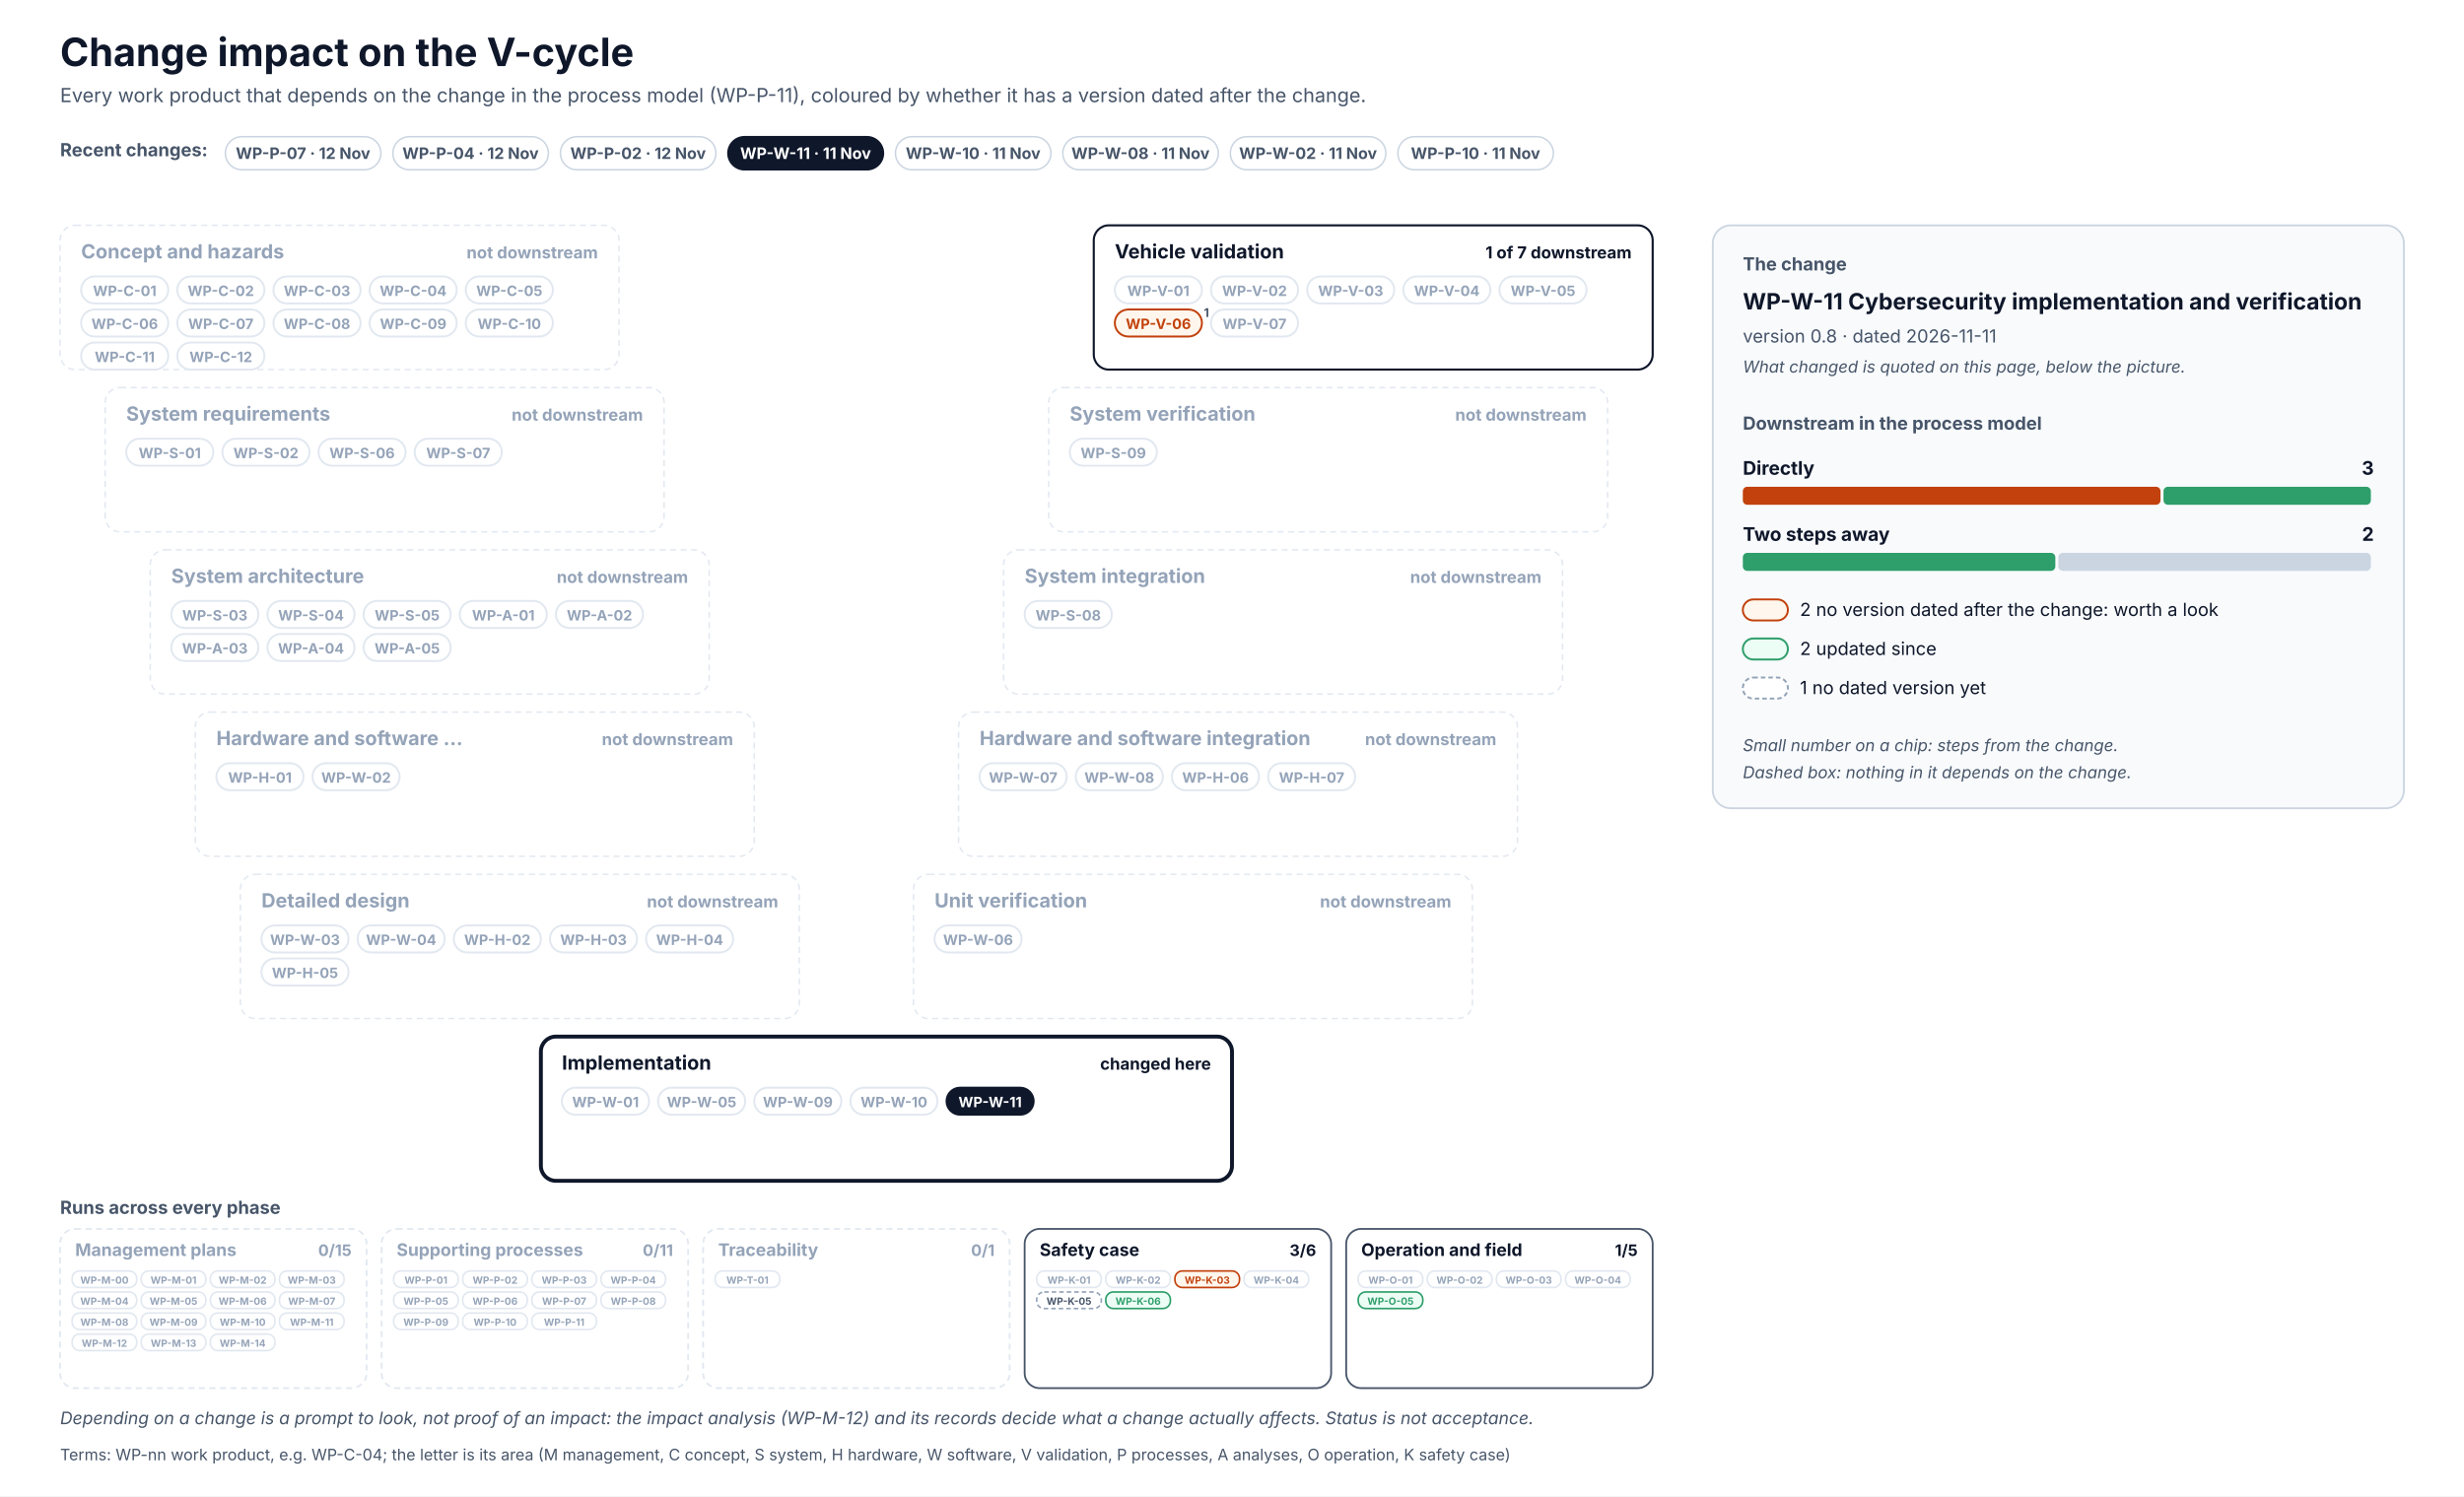
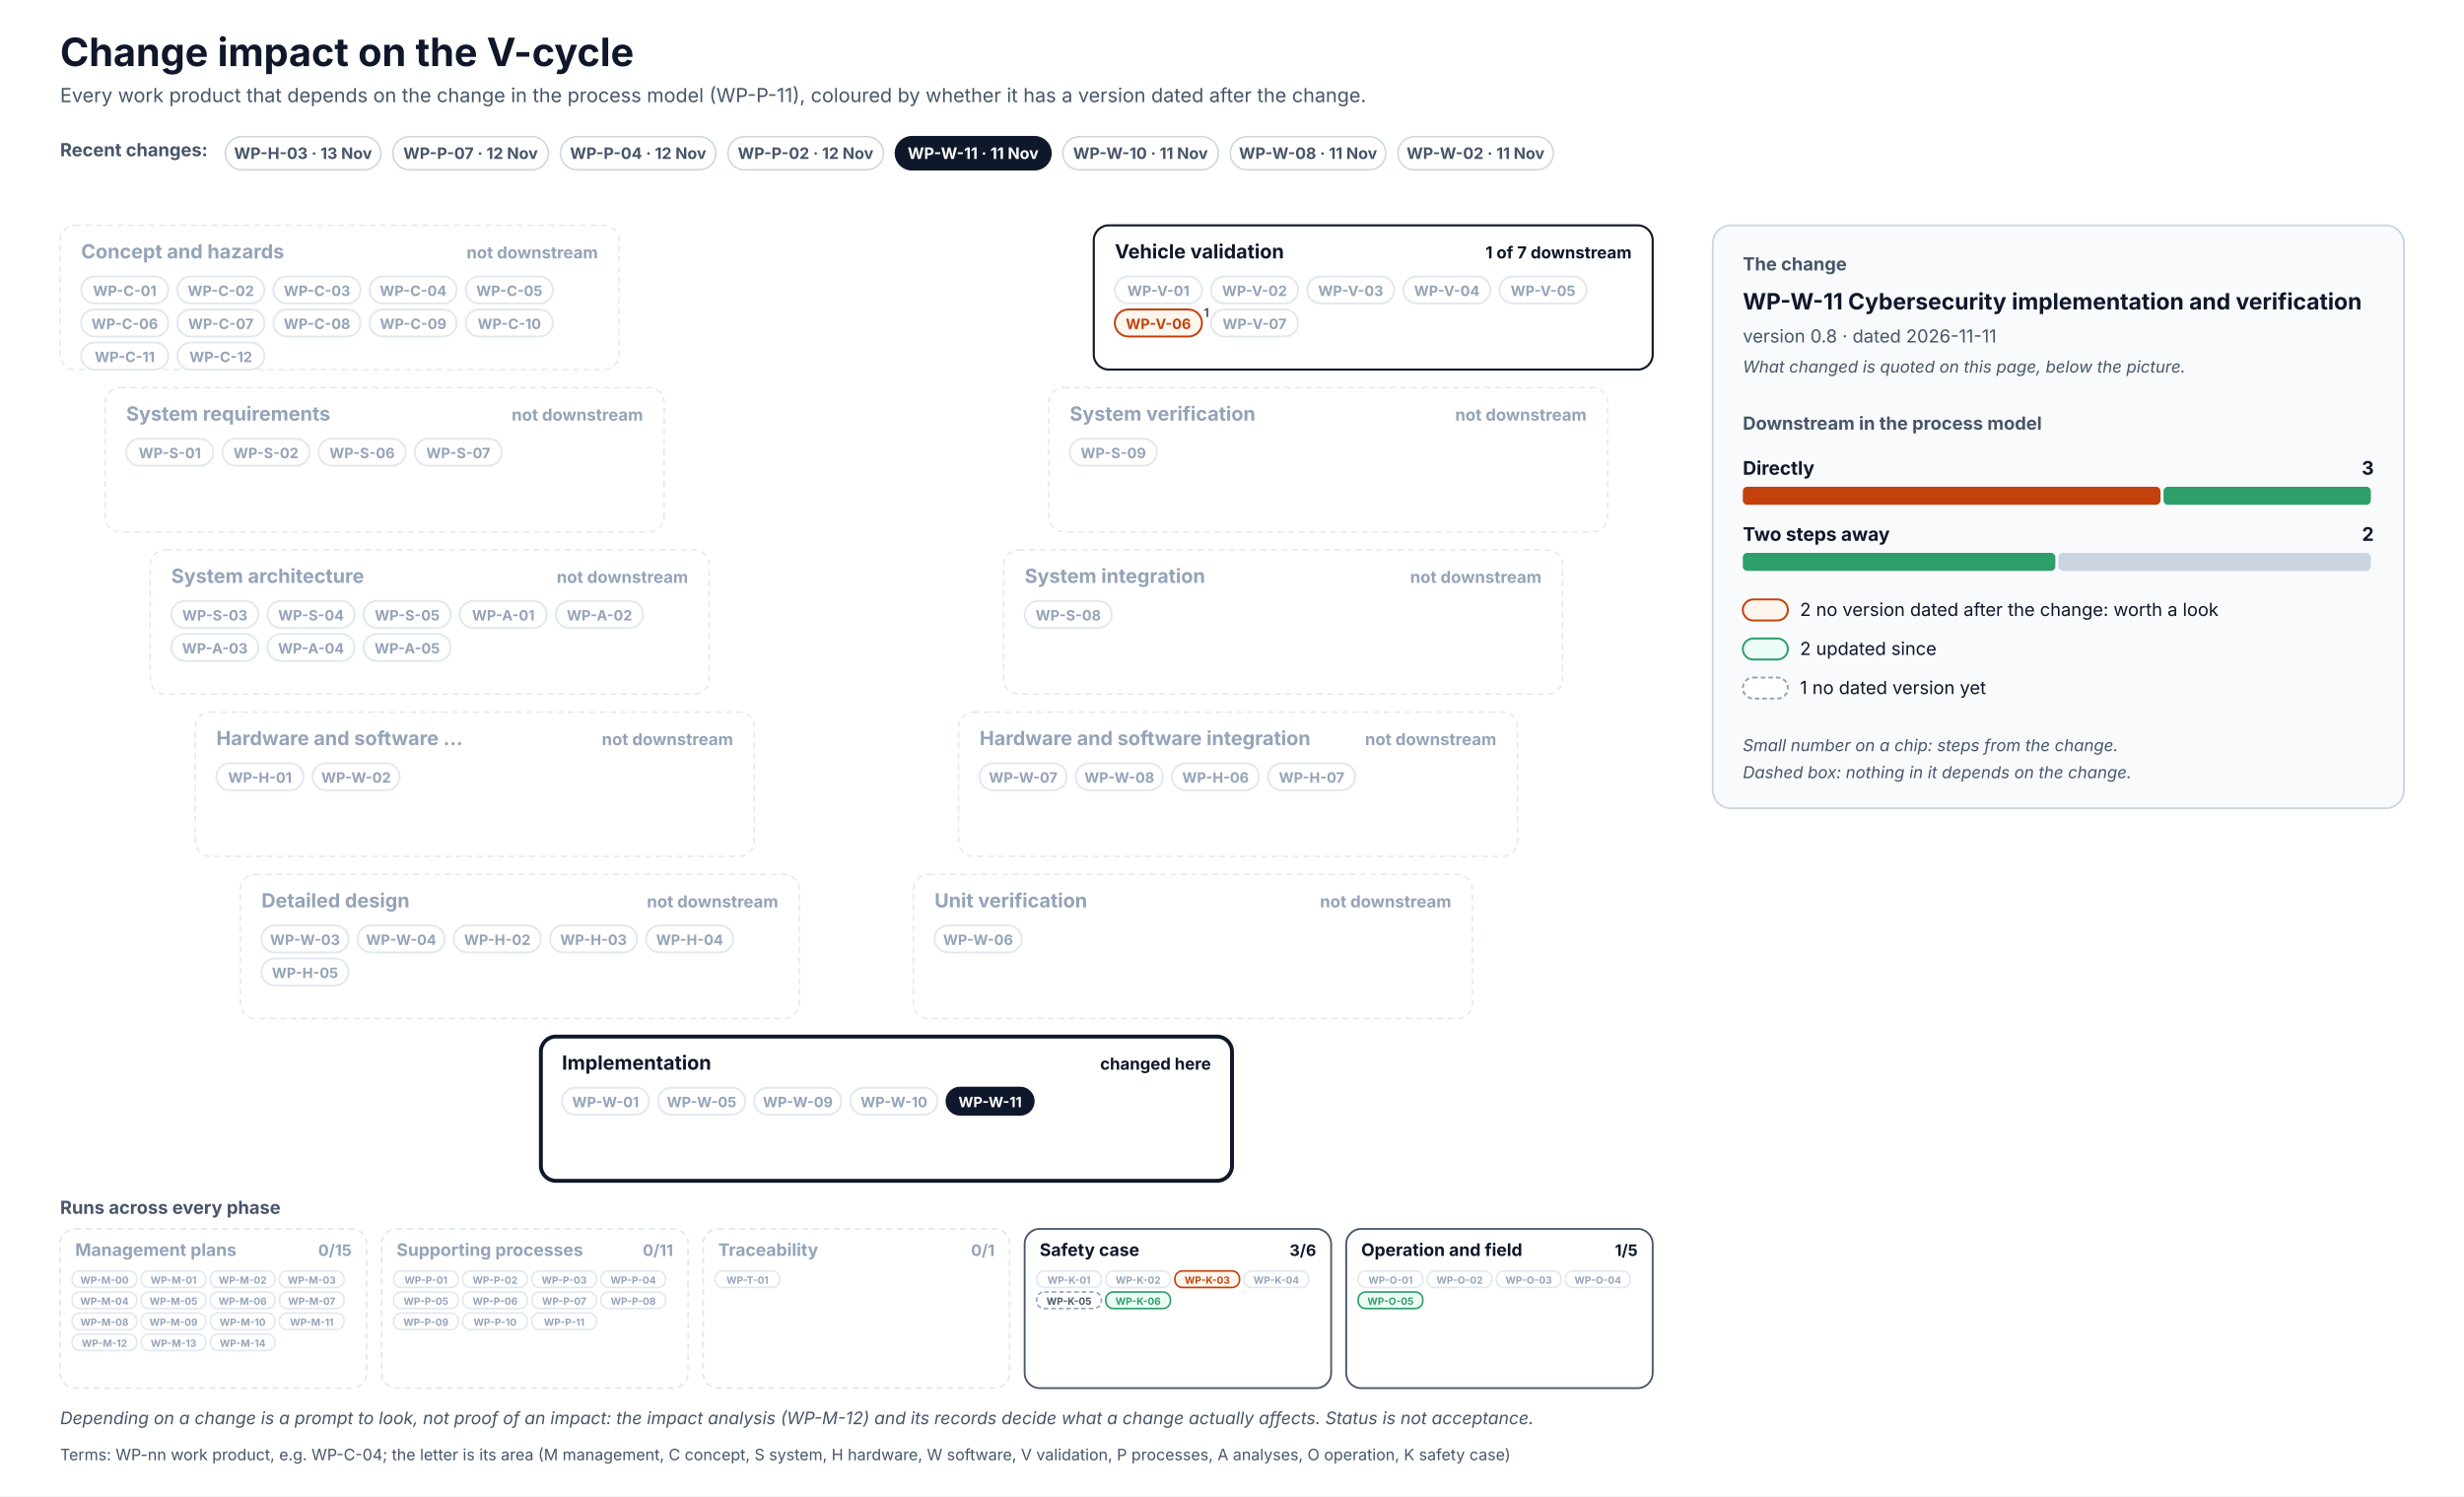
<svg xmlns="http://www.w3.org/2000/svg" width="1640" height="996" viewBox="0 0 1640 996" font-family="Inter, 'Segoe UI', Helvetica, Arial, sans-serif" role="img">
  <defs>
    <pattern id="hatch" patternUnits="userSpaceOnUse" width="6" height="6" patternTransform="rotate(45)">
      <rect width="6" height="6" fill="#F1F5F9" />
      <line x1="0" y1="0" x2="0" y2="6" stroke="#CBD5E1" stroke-width="2" />
    </pattern>
  </defs>
  <rect x="0" y="0" width="1640" height="996" rx="0" fill="#FFFFFF" stroke="none" stroke-width="0" />
  <text x="40" y="44" font-size="26" fill="#0F172A" font-weight="700">Change impact on the V-cycle</text>
  <text x="40" y="68" font-size="13" fill="#475569">Every work product that depends on the change in the process model (WP-P-11), coloured by whether it has a version dated after the change.</text>
  <text x="40" y="104" font-size="12" fill="#475569" font-weight="700">Recent changes:</text>
  <g transform="translate(150,91)">
    <rect x="0" y="0" width="103.5" height="22" rx="11.0" fill="#FFFFFF" stroke="#CBD5E1" stroke-width="1" />
+     <text x="51.7" y="14.8" font-size="10.5" fill="#475569" font-weight="700" text-anchor="middle">WP-H-03 · 13 Nov</text>
+   </g>
+   <g transform="translate(261.5,91)">
+     <rect x="0" y="0" width="103.5" height="22" rx="11.0" fill="#FFFFFF" stroke="#CBD5E1" stroke-width="1" />
    <text x="51.7" y="14.8" font-size="10.5" fill="#475569" font-weight="700" text-anchor="middle">WP-P-07 · 12 Nov</text>
  </g>
-   <g transform="translate(261.5,91)">
+   <g transform="translate(373,91)">
    <rect x="0" y="0" width="103.5" height="22" rx="11.0" fill="#FFFFFF" stroke="#CBD5E1" stroke-width="1" />
    <text x="51.7" y="14.8" font-size="10.5" fill="#475569" font-weight="700" text-anchor="middle">WP-P-04 · 12 Nov</text>
  </g>
-   <g transform="translate(373,91)">
+   <g transform="translate(484.5,91)">
    <rect x="0" y="0" width="103.5" height="22" rx="11.0" fill="#FFFFFF" stroke="#CBD5E1" stroke-width="1" />
    <text x="51.7" y="14.8" font-size="10.5" fill="#475569" font-weight="700" text-anchor="middle">WP-P-02 · 12 Nov</text>
  </g>
-   <g transform="translate(484.5,91)">
+   <g transform="translate(596,91)">
    <rect x="0" y="0" width="103.5" height="22" rx="11.0" fill="#0F172A" stroke="#0F172A" stroke-width="1" />
    <text x="51.7" y="14.8" font-size="10.5" fill="#FFFFFF" font-weight="700" text-anchor="middle">WP-W-11 · 11 Nov</text>
  </g>
-   <g transform="translate(596,91)">
+   <g transform="translate(707.4,91)">
    <rect x="0" y="0" width="103.5" height="22" rx="11.0" fill="#FFFFFF" stroke="#CBD5E1" stroke-width="1" />
    <text x="51.7" y="14.8" font-size="10.5" fill="#475569" font-weight="700" text-anchor="middle">WP-W-10 · 11 Nov</text>
  </g>
-   <g transform="translate(707.4,91)">
+   <g transform="translate(818.9,91)">
    <rect x="0" y="0" width="103.5" height="22" rx="11.0" fill="#FFFFFF" stroke="#CBD5E1" stroke-width="1" />
    <text x="51.7" y="14.8" font-size="10.5" fill="#475569" font-weight="700" text-anchor="middle">WP-W-08 · 11 Nov</text>
  </g>
-   <g transform="translate(818.9,91)">
+   <g transform="translate(930.4,91)">
    <rect x="0" y="0" width="103.5" height="22" rx="11.0" fill="#FFFFFF" stroke="#CBD5E1" stroke-width="1" />
    <text x="51.7" y="14.8" font-size="10.5" fill="#475569" font-weight="700" text-anchor="middle">WP-W-02 · 11 Nov</text>
-   </g>
-   <g transform="translate(930.4,91)">
-     <rect x="0" y="0" width="103.5" height="22" rx="11.0" fill="#FFFFFF" stroke="#CBD5E1" stroke-width="1" />
-     <text x="51.7" y="14.8" font-size="10.5" fill="#475569" font-weight="700" text-anchor="middle">WP-P-10 · 11 Nov</text>
  </g>
  <rect x="40" y="150" width="372" height="96" rx="10" fill="#FFFFFF" stroke="#E2E8F0" stroke-width="1" stroke-dasharray="4 3" />
  <text x="54" y="172" font-size="13" fill="#94A3B8" font-weight="700">Concept and hazards</text>
  <text x="398" y="172" font-size="11" fill="#94A3B8" font-weight="700" text-anchor="end">not downstream</text>
  <rect x="54" y="184" width="58" height="18" rx="9.0" fill="#FFFFFF" stroke="#E2E8F0" stroke-width="1.3" />
  <text x="83" y="197" font-size="9.5" fill="#94A3B8" font-weight="700" text-anchor="middle">WP-C-01</text>
  <rect x="118" y="184" width="58" height="18" rx="9.0" fill="#FFFFFF" stroke="#E2E8F0" stroke-width="1.3" />
  <text x="147" y="197" font-size="9.5" fill="#94A3B8" font-weight="700" text-anchor="middle">WP-C-02</text>
  <rect x="182" y="184" width="58" height="18" rx="9.0" fill="#FFFFFF" stroke="#E2E8F0" stroke-width="1.3" />
  <text x="211" y="197" font-size="9.5" fill="#94A3B8" font-weight="700" text-anchor="middle">WP-C-03</text>
  <rect x="246" y="184" width="58" height="18" rx="9.0" fill="#FFFFFF" stroke="#E2E8F0" stroke-width="1.3" />
  <text x="275" y="197" font-size="9.5" fill="#94A3B8" font-weight="700" text-anchor="middle">WP-C-04</text>
  <rect x="310" y="184" width="58" height="18" rx="9.0" fill="#FFFFFF" stroke="#E2E8F0" stroke-width="1.3" />
  <text x="339" y="197" font-size="9.5" fill="#94A3B8" font-weight="700" text-anchor="middle">WP-C-05</text>
  <rect x="54" y="206" width="58" height="18" rx="9.0" fill="#FFFFFF" stroke="#E2E8F0" stroke-width="1.3" />
  <text x="83" y="219" font-size="9.5" fill="#94A3B8" font-weight="700" text-anchor="middle">WP-C-06</text>
  <rect x="118" y="206" width="58" height="18" rx="9.0" fill="#FFFFFF" stroke="#E2E8F0" stroke-width="1.3" />
  <text x="147" y="219" font-size="9.5" fill="#94A3B8" font-weight="700" text-anchor="middle">WP-C-07</text>
  <rect x="182" y="206" width="58" height="18" rx="9.0" fill="#FFFFFF" stroke="#E2E8F0" stroke-width="1.3" />
  <text x="211" y="219" font-size="9.5" fill="#94A3B8" font-weight="700" text-anchor="middle">WP-C-08</text>
  <rect x="246" y="206" width="58" height="18" rx="9.0" fill="#FFFFFF" stroke="#E2E8F0" stroke-width="1.3" />
  <text x="275" y="219" font-size="9.5" fill="#94A3B8" font-weight="700" text-anchor="middle">WP-C-09</text>
  <rect x="310" y="206" width="58" height="18" rx="9.0" fill="#FFFFFF" stroke="#E2E8F0" stroke-width="1.3" />
  <text x="339" y="219" font-size="9.5" fill="#94A3B8" font-weight="700" text-anchor="middle">WP-C-10</text>
  <rect x="54" y="228" width="58" height="18" rx="9.0" fill="#FFFFFF" stroke="#E2E8F0" stroke-width="1.3" />
  <text x="83" y="241" font-size="9.5" fill="#94A3B8" font-weight="700" text-anchor="middle">WP-C-11</text>
  <rect x="118" y="228" width="58" height="18" rx="9.0" fill="#FFFFFF" stroke="#E2E8F0" stroke-width="1.3" />
  <text x="147" y="241" font-size="9.5" fill="#94A3B8" font-weight="700" text-anchor="middle">WP-C-12</text>
  <rect x="728" y="150" width="372" height="96" rx="10" fill="#FFFFFF" stroke="#0F172A" stroke-width="1.4" />
  <text x="742" y="172" font-size="13" fill="#0F172A" font-weight="700">Vehicle validation</text>
  <text x="1086" y="172" font-size="11" fill="#0F172A" font-weight="700" text-anchor="end">1 of 7 downstream</text>
  <rect x="742" y="184" width="58" height="18" rx="9.0" fill="#FFFFFF" stroke="#E2E8F0" stroke-width="1.3" />
  <text x="771" y="197" font-size="9.5" fill="#94A3B8" font-weight="700" text-anchor="middle">WP-V-01</text>
  <rect x="806" y="184" width="58" height="18" rx="9.0" fill="#FFFFFF" stroke="#E2E8F0" stroke-width="1.3" />
  <text x="835" y="197" font-size="9.5" fill="#94A3B8" font-weight="700" text-anchor="middle">WP-V-02</text>
  <rect x="870" y="184" width="58" height="18" rx="9.0" fill="#FFFFFF" stroke="#E2E8F0" stroke-width="1.3" />
  <text x="899" y="197" font-size="9.5" fill="#94A3B8" font-weight="700" text-anchor="middle">WP-V-03</text>
  <rect x="934" y="184" width="58" height="18" rx="9.0" fill="#FFFFFF" stroke="#E2E8F0" stroke-width="1.3" />
  <text x="963" y="197" font-size="9.5" fill="#94A3B8" font-weight="700" text-anchor="middle">WP-V-04</text>
  <rect x="998" y="184" width="58" height="18" rx="9.0" fill="#FFFFFF" stroke="#E2E8F0" stroke-width="1.3" />
  <text x="1027" y="197" font-size="9.5" fill="#94A3B8" font-weight="700" text-anchor="middle">WP-V-05</text>
  <rect x="742" y="206" width="58" height="18" rx="9.0" fill="#FFF7ED" stroke="#C2410C" stroke-width="1.3" />
  <text x="771" y="219" font-size="9.5" fill="#C2410C" font-weight="700" text-anchor="middle">WP-V-06</text>
  <text x="803" y="211" font-size="8" fill="#475569" font-weight="700" text-anchor="middle">1</text>
  <rect x="806" y="206" width="58" height="18" rx="9.0" fill="#FFFFFF" stroke="#E2E8F0" stroke-width="1.3" />
  <text x="835" y="219" font-size="9.5" fill="#94A3B8" font-weight="700" text-anchor="middle">WP-V-07</text>
  <rect x="70" y="258" width="372" height="96" rx="10" fill="#FFFFFF" stroke="#E2E8F0" stroke-width="1" stroke-dasharray="4 3" />
  <text x="84" y="280" font-size="13" fill="#94A3B8" font-weight="700">System requirements</text>
  <text x="428" y="280" font-size="11" fill="#94A3B8" font-weight="700" text-anchor="end">not downstream</text>
  <rect x="84" y="292" width="58" height="18" rx="9.0" fill="#FFFFFF" stroke="#E2E8F0" stroke-width="1.3" />
  <text x="113" y="305" font-size="9.5" fill="#94A3B8" font-weight="700" text-anchor="middle">WP-S-01</text>
  <rect x="148" y="292" width="58" height="18" rx="9.0" fill="#FFFFFF" stroke="#E2E8F0" stroke-width="1.3" />
  <text x="177" y="305" font-size="9.5" fill="#94A3B8" font-weight="700" text-anchor="middle">WP-S-02</text>
  <rect x="212" y="292" width="58" height="18" rx="9.0" fill="#FFFFFF" stroke="#E2E8F0" stroke-width="1.3" />
  <text x="241" y="305" font-size="9.5" fill="#94A3B8" font-weight="700" text-anchor="middle">WP-S-06</text>
  <rect x="276" y="292" width="58" height="18" rx="9.0" fill="#FFFFFF" stroke="#E2E8F0" stroke-width="1.3" />
  <text x="305" y="305" font-size="9.5" fill="#94A3B8" font-weight="700" text-anchor="middle">WP-S-07</text>
  <rect x="698" y="258" width="372" height="96" rx="10" fill="#FFFFFF" stroke="#E2E8F0" stroke-width="1" stroke-dasharray="4 3" />
  <text x="712" y="280" font-size="13" fill="#94A3B8" font-weight="700">System verification</text>
  <text x="1056" y="280" font-size="11" fill="#94A3B8" font-weight="700" text-anchor="end">not downstream</text>
  <rect x="712" y="292" width="58" height="18" rx="9.0" fill="#FFFFFF" stroke="#E2E8F0" stroke-width="1.3" />
  <text x="741" y="305" font-size="9.5" fill="#94A3B8" font-weight="700" text-anchor="middle">WP-S-09</text>
  <rect x="100" y="366" width="372" height="96" rx="10" fill="#FFFFFF" stroke="#E2E8F0" stroke-width="1" stroke-dasharray="4 3" />
  <text x="114" y="388" font-size="13" fill="#94A3B8" font-weight="700">System architecture</text>
  <text x="458" y="388" font-size="11" fill="#94A3B8" font-weight="700" text-anchor="end">not downstream</text>
  <rect x="114" y="400" width="58" height="18" rx="9.0" fill="#FFFFFF" stroke="#E2E8F0" stroke-width="1.3" />
  <text x="143" y="413" font-size="9.5" fill="#94A3B8" font-weight="700" text-anchor="middle">WP-S-03</text>
  <rect x="178" y="400" width="58" height="18" rx="9.0" fill="#FFFFFF" stroke="#E2E8F0" stroke-width="1.3" />
  <text x="207" y="413" font-size="9.5" fill="#94A3B8" font-weight="700" text-anchor="middle">WP-S-04</text>
  <rect x="242" y="400" width="58" height="18" rx="9.0" fill="#FFFFFF" stroke="#E2E8F0" stroke-width="1.3" />
  <text x="271" y="413" font-size="9.5" fill="#94A3B8" font-weight="700" text-anchor="middle">WP-S-05</text>
  <rect x="306" y="400" width="58" height="18" rx="9.0" fill="#FFFFFF" stroke="#E2E8F0" stroke-width="1.3" />
  <text x="335" y="413" font-size="9.5" fill="#94A3B8" font-weight="700" text-anchor="middle">WP-A-01</text>
  <rect x="370" y="400" width="58" height="18" rx="9.0" fill="#FFFFFF" stroke="#E2E8F0" stroke-width="1.3" />
  <text x="399" y="413" font-size="9.5" fill="#94A3B8" font-weight="700" text-anchor="middle">WP-A-02</text>
  <rect x="114" y="422" width="58" height="18" rx="9.0" fill="#FFFFFF" stroke="#E2E8F0" stroke-width="1.3" />
  <text x="143" y="435" font-size="9.5" fill="#94A3B8" font-weight="700" text-anchor="middle">WP-A-03</text>
  <rect x="178" y="422" width="58" height="18" rx="9.0" fill="#FFFFFF" stroke="#E2E8F0" stroke-width="1.3" />
  <text x="207" y="435" font-size="9.5" fill="#94A3B8" font-weight="700" text-anchor="middle">WP-A-04</text>
  <rect x="242" y="422" width="58" height="18" rx="9.0" fill="#FFFFFF" stroke="#E2E8F0" stroke-width="1.3" />
  <text x="271" y="435" font-size="9.5" fill="#94A3B8" font-weight="700" text-anchor="middle">WP-A-05</text>
  <rect x="668" y="366" width="372" height="96" rx="10" fill="#FFFFFF" stroke="#E2E8F0" stroke-width="1" stroke-dasharray="4 3" />
  <text x="682" y="388" font-size="13" fill="#94A3B8" font-weight="700">System integration</text>
  <text x="1026" y="388" font-size="11" fill="#94A3B8" font-weight="700" text-anchor="end">not downstream</text>
  <rect x="682" y="400" width="58" height="18" rx="9.0" fill="#FFFFFF" stroke="#E2E8F0" stroke-width="1.3" />
  <text x="711" y="413" font-size="9.5" fill="#94A3B8" font-weight="700" text-anchor="middle">WP-S-08</text>
  <rect x="130" y="474" width="372" height="96" rx="10" fill="#FFFFFF" stroke="#E2E8F0" stroke-width="1" stroke-dasharray="4 3" />
  <text x="144" y="496" font-size="13" fill="#94A3B8" font-weight="700">Hardware and software …</text>
  <text x="488" y="496" font-size="11" fill="#94A3B8" font-weight="700" text-anchor="end">not downstream</text>
  <rect x="144" y="508" width="58" height="18" rx="9.0" fill="#FFFFFF" stroke="#E2E8F0" stroke-width="1.3" />
  <text x="173" y="521" font-size="9.5" fill="#94A3B8" font-weight="700" text-anchor="middle">WP-H-01</text>
  <rect x="208" y="508" width="58" height="18" rx="9.0" fill="#FFFFFF" stroke="#E2E8F0" stroke-width="1.3" />
  <text x="237" y="521" font-size="9.5" fill="#94A3B8" font-weight="700" text-anchor="middle">WP-W-02</text>
  <rect x="638" y="474" width="372" height="96" rx="10" fill="#FFFFFF" stroke="#E2E8F0" stroke-width="1" stroke-dasharray="4 3" />
  <text x="652" y="496" font-size="13" fill="#94A3B8" font-weight="700">Hardware and software integration</text>
  <text x="996" y="496" font-size="11" fill="#94A3B8" font-weight="700" text-anchor="end">not downstream</text>
  <rect x="652" y="508" width="58" height="18" rx="9.0" fill="#FFFFFF" stroke="#E2E8F0" stroke-width="1.3" />
  <text x="681" y="521" font-size="9.5" fill="#94A3B8" font-weight="700" text-anchor="middle">WP-W-07</text>
  <rect x="716" y="508" width="58" height="18" rx="9.0" fill="#FFFFFF" stroke="#E2E8F0" stroke-width="1.3" />
  <text x="745" y="521" font-size="9.5" fill="#94A3B8" font-weight="700" text-anchor="middle">WP-W-08</text>
  <rect x="780" y="508" width="58" height="18" rx="9.0" fill="#FFFFFF" stroke="#E2E8F0" stroke-width="1.3" />
  <text x="809" y="521" font-size="9.5" fill="#94A3B8" font-weight="700" text-anchor="middle">WP-H-06</text>
  <rect x="844" y="508" width="58" height="18" rx="9.0" fill="#FFFFFF" stroke="#E2E8F0" stroke-width="1.3" />
  <text x="873" y="521" font-size="9.5" fill="#94A3B8" font-weight="700" text-anchor="middle">WP-H-07</text>
  <rect x="160" y="582" width="372" height="96" rx="10" fill="#FFFFFF" stroke="#E2E8F0" stroke-width="1" stroke-dasharray="4 3" />
  <text x="174" y="604" font-size="13" fill="#94A3B8" font-weight="700">Detailed design</text>
  <text x="518" y="604" font-size="11" fill="#94A3B8" font-weight="700" text-anchor="end">not downstream</text>
  <rect x="174" y="616" width="58" height="18" rx="9.0" fill="#FFFFFF" stroke="#E2E8F0" stroke-width="1.3" />
  <text x="203" y="629" font-size="9.5" fill="#94A3B8" font-weight="700" text-anchor="middle">WP-W-03</text>
  <rect x="238" y="616" width="58" height="18" rx="9.0" fill="#FFFFFF" stroke="#E2E8F0" stroke-width="1.3" />
  <text x="267" y="629" font-size="9.5" fill="#94A3B8" font-weight="700" text-anchor="middle">WP-W-04</text>
  <rect x="302" y="616" width="58" height="18" rx="9.0" fill="#FFFFFF" stroke="#E2E8F0" stroke-width="1.3" />
  <text x="331" y="629" font-size="9.5" fill="#94A3B8" font-weight="700" text-anchor="middle">WP-H-02</text>
  <rect x="366" y="616" width="58" height="18" rx="9.0" fill="#FFFFFF" stroke="#E2E8F0" stroke-width="1.3" />
  <text x="395" y="629" font-size="9.5" fill="#94A3B8" font-weight="700" text-anchor="middle">WP-H-03</text>
  <rect x="430" y="616" width="58" height="18" rx="9.0" fill="#FFFFFF" stroke="#E2E8F0" stroke-width="1.3" />
  <text x="459" y="629" font-size="9.5" fill="#94A3B8" font-weight="700" text-anchor="middle">WP-H-04</text>
  <rect x="174" y="638" width="58" height="18" rx="9.0" fill="#FFFFFF" stroke="#E2E8F0" stroke-width="1.3" />
  <text x="203" y="651" font-size="9.5" fill="#94A3B8" font-weight="700" text-anchor="middle">WP-H-05</text>
  <rect x="608" y="582" width="372" height="96" rx="10" fill="#FFFFFF" stroke="#E2E8F0" stroke-width="1" stroke-dasharray="4 3" />
  <text x="622" y="604" font-size="13" fill="#94A3B8" font-weight="700">Unit verification</text>
  <text x="966" y="604" font-size="11" fill="#94A3B8" font-weight="700" text-anchor="end">not downstream</text>
  <rect x="622" y="616" width="58" height="18" rx="9.0" fill="#FFFFFF" stroke="#E2E8F0" stroke-width="1.3" />
  <text x="651" y="629" font-size="9.5" fill="#94A3B8" font-weight="700" text-anchor="middle">WP-W-06</text>
  <rect x="360" y="690" width="460" height="96" rx="10" fill="#FFFFFF" stroke="#0F172A" stroke-width="2.6" />
  <text x="374" y="712" font-size="13" fill="#0F172A" font-weight="700">Implementation</text>
  <text x="806" y="712" font-size="11" fill="#0F172A" font-weight="700" text-anchor="end">changed here</text>
  <rect x="374" y="724" width="58" height="18" rx="9.0" fill="#FFFFFF" stroke="#E2E8F0" stroke-width="1.3" />
  <text x="403" y="737" font-size="9.5" fill="#94A3B8" font-weight="700" text-anchor="middle">WP-W-01</text>
  <rect x="438" y="724" width="58" height="18" rx="9.0" fill="#FFFFFF" stroke="#E2E8F0" stroke-width="1.3" />
  <text x="467" y="737" font-size="9.5" fill="#94A3B8" font-weight="700" text-anchor="middle">WP-W-05</text>
  <rect x="502" y="724" width="58" height="18" rx="9.0" fill="#FFFFFF" stroke="#E2E8F0" stroke-width="1.3" />
  <text x="531" y="737" font-size="9.5" fill="#94A3B8" font-weight="700" text-anchor="middle">WP-W-09</text>
  <rect x="566" y="724" width="58" height="18" rx="9.0" fill="#FFFFFF" stroke="#E2E8F0" stroke-width="1.3" />
  <text x="595" y="737" font-size="9.5" fill="#94A3B8" font-weight="700" text-anchor="middle">WP-W-10</text>
  <rect x="630" y="724" width="58" height="18" rx="9.0" fill="#0F172A" stroke="#0F172A" stroke-width="1.3" />
  <text x="659" y="737" font-size="9.5" fill="#FFFFFF" font-weight="700" text-anchor="middle">WP-W-11</text>
  <text x="40" y="808" font-size="12" fill="#475569" font-weight="700">Runs across every phase</text>
  <rect x="40" y="818" width="204" height="106" rx="10" fill="#FFFFFF" stroke="#E2E8F0" stroke-width="1.2" stroke-dasharray="4 3" />
  <text x="50" y="836" font-size="11.5" fill="#94A3B8" font-weight="700">Management plans</text>
  <text x="234" y="836" font-size="10.5" fill="#94A3B8" font-weight="700" text-anchor="end">0/15</text>
  <rect x="48" y="846" width="43" height="11" rx="5" fill="#FFFFFF" stroke="#E2E8F0" stroke-width="1.1" />
  <text x="69.5" y="854.5" font-size="6.6" fill="#94A3B8" font-weight="700" text-anchor="middle">WP-M-00</text>
  <rect x="94" y="846" width="43" height="11" rx="5" fill="#FFFFFF" stroke="#E2E8F0" stroke-width="1.1" />
  <text x="115.5" y="854.5" font-size="6.6" fill="#94A3B8" font-weight="700" text-anchor="middle">WP-M-01</text>
  <rect x="140" y="846" width="43" height="11" rx="5" fill="#FFFFFF" stroke="#E2E8F0" stroke-width="1.1" />
  <text x="161.5" y="854.5" font-size="6.6" fill="#94A3B8" font-weight="700" text-anchor="middle">WP-M-02</text>
  <rect x="186" y="846" width="43" height="11" rx="5" fill="#FFFFFF" stroke="#E2E8F0" stroke-width="1.1" />
  <text x="207.5" y="854.5" font-size="6.6" fill="#94A3B8" font-weight="700" text-anchor="middle">WP-M-03</text>
  <rect x="48" y="860" width="43" height="11" rx="5" fill="#FFFFFF" stroke="#E2E8F0" stroke-width="1.1" />
  <text x="69.5" y="868.5" font-size="6.6" fill="#94A3B8" font-weight="700" text-anchor="middle">WP-M-04</text>
  <rect x="94" y="860" width="43" height="11" rx="5" fill="#FFFFFF" stroke="#E2E8F0" stroke-width="1.1" />
  <text x="115.5" y="868.5" font-size="6.6" fill="#94A3B8" font-weight="700" text-anchor="middle">WP-M-05</text>
  <rect x="140" y="860" width="43" height="11" rx="5" fill="#FFFFFF" stroke="#E2E8F0" stroke-width="1.1" />
  <text x="161.5" y="868.5" font-size="6.6" fill="#94A3B8" font-weight="700" text-anchor="middle">WP-M-06</text>
  <rect x="186" y="860" width="43" height="11" rx="5" fill="#FFFFFF" stroke="#E2E8F0" stroke-width="1.1" />
  <text x="207.5" y="868.5" font-size="6.6" fill="#94A3B8" font-weight="700" text-anchor="middle">WP-M-07</text>
  <rect x="48" y="874" width="43" height="11" rx="5" fill="#FFFFFF" stroke="#E2E8F0" stroke-width="1.1" />
  <text x="69.5" y="882.5" font-size="6.6" fill="#94A3B8" font-weight="700" text-anchor="middle">WP-M-08</text>
  <rect x="94" y="874" width="43" height="11" rx="5" fill="#FFFFFF" stroke="#E2E8F0" stroke-width="1.1" />
  <text x="115.5" y="882.5" font-size="6.6" fill="#94A3B8" font-weight="700" text-anchor="middle">WP-M-09</text>
  <rect x="140" y="874" width="43" height="11" rx="5" fill="#FFFFFF" stroke="#E2E8F0" stroke-width="1.1" />
  <text x="161.5" y="882.5" font-size="6.6" fill="#94A3B8" font-weight="700" text-anchor="middle">WP-M-10</text>
  <rect x="186" y="874" width="43" height="11" rx="5" fill="#FFFFFF" stroke="#E2E8F0" stroke-width="1.1" />
  <text x="207.5" y="882.5" font-size="6.6" fill="#94A3B8" font-weight="700" text-anchor="middle">WP-M-11</text>
  <rect x="48" y="888" width="43" height="11" rx="5" fill="#FFFFFF" stroke="#E2E8F0" stroke-width="1.1" />
  <text x="69.5" y="896.5" font-size="6.6" fill="#94A3B8" font-weight="700" text-anchor="middle">WP-M-12</text>
  <rect x="94" y="888" width="43" height="11" rx="5" fill="#FFFFFF" stroke="#E2E8F0" stroke-width="1.1" />
  <text x="115.5" y="896.5" font-size="6.6" fill="#94A3B8" font-weight="700" text-anchor="middle">WP-M-13</text>
  <rect x="140" y="888" width="43" height="11" rx="5" fill="#FFFFFF" stroke="#E2E8F0" stroke-width="1.1" />
  <text x="161.5" y="896.5" font-size="6.6" fill="#94A3B8" font-weight="700" text-anchor="middle">WP-M-14</text>
  <rect x="254" y="818" width="204" height="106" rx="10" fill="#FFFFFF" stroke="#E2E8F0" stroke-width="1.2" stroke-dasharray="4 3" />
  <text x="264" y="836" font-size="11.5" fill="#94A3B8" font-weight="700">Supporting processes</text>
  <text x="448" y="836" font-size="10.5" fill="#94A3B8" font-weight="700" text-anchor="end">0/11</text>
  <rect x="262" y="846" width="43" height="11" rx="5" fill="#FFFFFF" stroke="#E2E8F0" stroke-width="1.1" />
  <text x="283.5" y="854.5" font-size="6.6" fill="#94A3B8" font-weight="700" text-anchor="middle">WP-P-01</text>
  <rect x="308" y="846" width="43" height="11" rx="5" fill="#FFFFFF" stroke="#E2E8F0" stroke-width="1.1" />
  <text x="329.5" y="854.5" font-size="6.6" fill="#94A3B8" font-weight="700" text-anchor="middle">WP-P-02</text>
  <rect x="354" y="846" width="43" height="11" rx="5" fill="#FFFFFF" stroke="#E2E8F0" stroke-width="1.1" />
  <text x="375.5" y="854.5" font-size="6.6" fill="#94A3B8" font-weight="700" text-anchor="middle">WP-P-03</text>
  <rect x="400" y="846" width="43" height="11" rx="5" fill="#FFFFFF" stroke="#E2E8F0" stroke-width="1.1" />
  <text x="421.5" y="854.5" font-size="6.6" fill="#94A3B8" font-weight="700" text-anchor="middle">WP-P-04</text>
  <rect x="262" y="860" width="43" height="11" rx="5" fill="#FFFFFF" stroke="#E2E8F0" stroke-width="1.1" />
  <text x="283.5" y="868.5" font-size="6.6" fill="#94A3B8" font-weight="700" text-anchor="middle">WP-P-05</text>
  <rect x="308" y="860" width="43" height="11" rx="5" fill="#FFFFFF" stroke="#E2E8F0" stroke-width="1.1" />
  <text x="329.5" y="868.5" font-size="6.6" fill="#94A3B8" font-weight="700" text-anchor="middle">WP-P-06</text>
  <rect x="354" y="860" width="43" height="11" rx="5" fill="#FFFFFF" stroke="#E2E8F0" stroke-width="1.1" />
  <text x="375.5" y="868.5" font-size="6.6" fill="#94A3B8" font-weight="700" text-anchor="middle">WP-P-07</text>
  <rect x="400" y="860" width="43" height="11" rx="5" fill="#FFFFFF" stroke="#E2E8F0" stroke-width="1.1" />
  <text x="421.5" y="868.5" font-size="6.6" fill="#94A3B8" font-weight="700" text-anchor="middle">WP-P-08</text>
  <rect x="262" y="874" width="43" height="11" rx="5" fill="#FFFFFF" stroke="#E2E8F0" stroke-width="1.1" />
  <text x="283.5" y="882.5" font-size="6.6" fill="#94A3B8" font-weight="700" text-anchor="middle">WP-P-09</text>
  <rect x="308" y="874" width="43" height="11" rx="5" fill="#FFFFFF" stroke="#E2E8F0" stroke-width="1.1" />
  <text x="329.5" y="882.5" font-size="6.6" fill="#94A3B8" font-weight="700" text-anchor="middle">WP-P-10</text>
  <rect x="354" y="874" width="43" height="11" rx="5" fill="#FFFFFF" stroke="#E2E8F0" stroke-width="1.1" />
  <text x="375.5" y="882.5" font-size="6.6" fill="#94A3B8" font-weight="700" text-anchor="middle">WP-P-11</text>
  <rect x="468" y="818" width="204" height="106" rx="10" fill="#FFFFFF" stroke="#E2E8F0" stroke-width="1.2" stroke-dasharray="4 3" />
  <text x="478" y="836" font-size="11.5" fill="#94A3B8" font-weight="700">Traceability</text>
  <text x="662" y="836" font-size="10.5" fill="#94A3B8" font-weight="700" text-anchor="end">0/1</text>
  <rect x="476" y="846" width="43" height="11" rx="5" fill="#FFFFFF" stroke="#E2E8F0" stroke-width="1.1" />
  <text x="497.5" y="854.5" font-size="6.6" fill="#94A3B8" font-weight="700" text-anchor="middle">WP-T-01</text>
  <rect x="682" y="818" width="204" height="106" rx="10" fill="#FFFFFF" stroke="#475569" stroke-width="1.2" />
  <text x="692" y="836" font-size="11.5" fill="#0F172A" font-weight="700">Safety case</text>
  <text x="876" y="836" font-size="10.5" fill="#0F172A" font-weight="700" text-anchor="end">3/6</text>
  <rect x="690" y="846" width="43" height="11" rx="5" fill="#FFFFFF" stroke="#E2E8F0" stroke-width="1.1" />
  <text x="711.5" y="854.5" font-size="6.6" fill="#94A3B8" font-weight="700" text-anchor="middle">WP-K-01</text>
  <rect x="736" y="846" width="43" height="11" rx="5" fill="#FFFFFF" stroke="#E2E8F0" stroke-width="1.1" />
  <text x="757.5" y="854.5" font-size="6.6" fill="#94A3B8" font-weight="700" text-anchor="middle">WP-K-02</text>
  <rect x="782" y="846" width="43" height="11" rx="5" fill="#FFF7ED" stroke="#C2410C" stroke-width="1.1" />
  <text x="803.5" y="854.5" font-size="6.6" fill="#C2410C" font-weight="700" text-anchor="middle">WP-K-03</text>
  <rect x="828" y="846" width="43" height="11" rx="5" fill="#FFFFFF" stroke="#E2E8F0" stroke-width="1.1" />
  <text x="849.5" y="854.5" font-size="6.6" fill="#94A3B8" font-weight="700" text-anchor="middle">WP-K-04</text>
  <rect x="690" y="860" width="43" height="11" rx="5" fill="#FFFFFF" stroke="#94A3B8" stroke-width="1.1" stroke-dasharray="3 2" />
  <text x="711.5" y="868.5" font-size="6.6" fill="#475569" font-weight="700" text-anchor="middle">WP-K-05</text>
  <rect x="736" y="860" width="43" height="11" rx="5" fill="#ECFDF5" stroke="#2E9E6A" stroke-width="1.1" />
  <text x="757.5" y="868.5" font-size="6.6" fill="#2E9E6A" font-weight="700" text-anchor="middle">WP-K-06</text>
  <rect x="896" y="818" width="204" height="106" rx="10" fill="#FFFFFF" stroke="#475569" stroke-width="1.2" />
  <text x="906" y="836" font-size="11.5" fill="#0F172A" font-weight="700">Operation and field</text>
  <text x="1090" y="836" font-size="10.5" fill="#0F172A" font-weight="700" text-anchor="end">1/5</text>
  <rect x="904" y="846" width="43" height="11" rx="5" fill="#FFFFFF" stroke="#E2E8F0" stroke-width="1.1" />
  <text x="925.5" y="854.5" font-size="6.6" fill="#94A3B8" font-weight="700" text-anchor="middle">WP-O-01</text>
  <rect x="950" y="846" width="43" height="11" rx="5" fill="#FFFFFF" stroke="#E2E8F0" stroke-width="1.1" />
  <text x="971.5" y="854.5" font-size="6.6" fill="#94A3B8" font-weight="700" text-anchor="middle">WP-O-02</text>
  <rect x="996" y="846" width="43" height="11" rx="5" fill="#FFFFFF" stroke="#E2E8F0" stroke-width="1.1" />
  <text x="1017.5" y="854.5" font-size="6.6" fill="#94A3B8" font-weight="700" text-anchor="middle">WP-O-03</text>
  <rect x="1042" y="846" width="43" height="11" rx="5" fill="#FFFFFF" stroke="#E2E8F0" stroke-width="1.1" />
  <text x="1063.5" y="854.5" font-size="6.6" fill="#94A3B8" font-weight="700" text-anchor="middle">WP-O-04</text>
  <rect x="904" y="860" width="43" height="11" rx="5" fill="#ECFDF5" stroke="#2E9E6A" stroke-width="1.1" />
  <text x="925.5" y="868.5" font-size="6.6" fill="#2E9E6A" font-weight="700" text-anchor="middle">WP-O-05</text>
  <rect x="1140" y="150" width="460" height="388" rx="12" fill="#F8FAFC" stroke="#CBD5E1" stroke-width="1.2" />
  <text x="1160" y="180" font-size="12" fill="#475569" font-weight="700">The change</text>
  <text x="1160" y="206" font-size="15" fill="#0F172A" font-weight="700">WP-W-11 Cybersecurity implementation and verification</text>
  <text x="1160" y="228" font-size="12" fill="#475569">version 0.8 · dated 2026-11-11</text>
  <text x="1160" y="248" font-size="11" fill="#475569" font-style="italic">What changed is quoted on this page, below the picture.</text>
  <text x="1160" y="286" font-size="12" fill="#475569" font-weight="700">Downstream in the process model</text>
  <text x="1160" y="316" font-size="12.5" fill="#0F172A" font-weight="700">Directly</text>
  <text x="1580" y="316" font-size="12.5" fill="#0F172A" font-weight="700" text-anchor="end">3</text>
  <rect x="1160" y="324" width="278" height="12" rx="3" fill="#C2410C" stroke="none" stroke-width="0" />
  <rect x="1440" y="324" width="138" height="12" rx="3" fill="#2E9E6A" stroke="none" stroke-width="0" />
  <text x="1160" y="360" font-size="12.5" fill="#0F172A" font-weight="700">Two steps away</text>
  <text x="1580" y="360" font-size="12.5" fill="#0F172A" font-weight="700" text-anchor="end">2</text>
  <rect x="1160" y="368" width="208" height="12" rx="3" fill="#2E9E6A" stroke="none" stroke-width="0" />
  <rect x="1370" y="368" width="208" height="12" rx="3" fill="#CBD5E1" stroke="none" stroke-width="0" />
  <rect x="1160" y="399" width="30" height="14" rx="7" fill="#FFF7ED" stroke="#C2410C" stroke-width="1.3" />
  <text x="1198" y="410" font-size="12" fill="#0F172A">2 no version dated after the change: worth a look</text>
  <rect x="1160" y="425" width="30" height="14" rx="7" fill="#ECFDF5" stroke="#2E9E6A" stroke-width="1.3" />
  <text x="1198" y="436" font-size="12" fill="#0F172A">2 updated since</text>
  <rect x="1160" y="451" width="30" height="14" rx="7" fill="#FFFFFF" stroke="#94A3B8" stroke-width="1.3" stroke-dasharray="3 2" />
  <text x="1198" y="462" font-size="12" fill="#0F172A">1 no dated version yet</text>
  <text x="1160" y="500" font-size="11" fill="#475569" font-style="italic">Small number on a chip: steps from the change.</text>
  <text x="1160" y="518" font-size="11" fill="#475569" font-style="italic">Dashed box: nothing in it depends on the change.</text>
  <text x="40" y="948" font-size="11.5" fill="#475569" font-style="italic">Depending on a change is a prompt to look, not proof of an impact: the impact analysis (WP-M-12) and its records decide what a change actually affects. Status is not acceptance.</text>
  <g class="terms">
    <text x="40" y="972" font-size="10.5" fill="#475569">Terms: WP-nn work product, e.g. WP-C-04; the letter is its area (M management, C concept, S system, H hardware, W software, V validation, P processes, A analyses, O operation, K safety case)</text>
  </g>
</svg>
